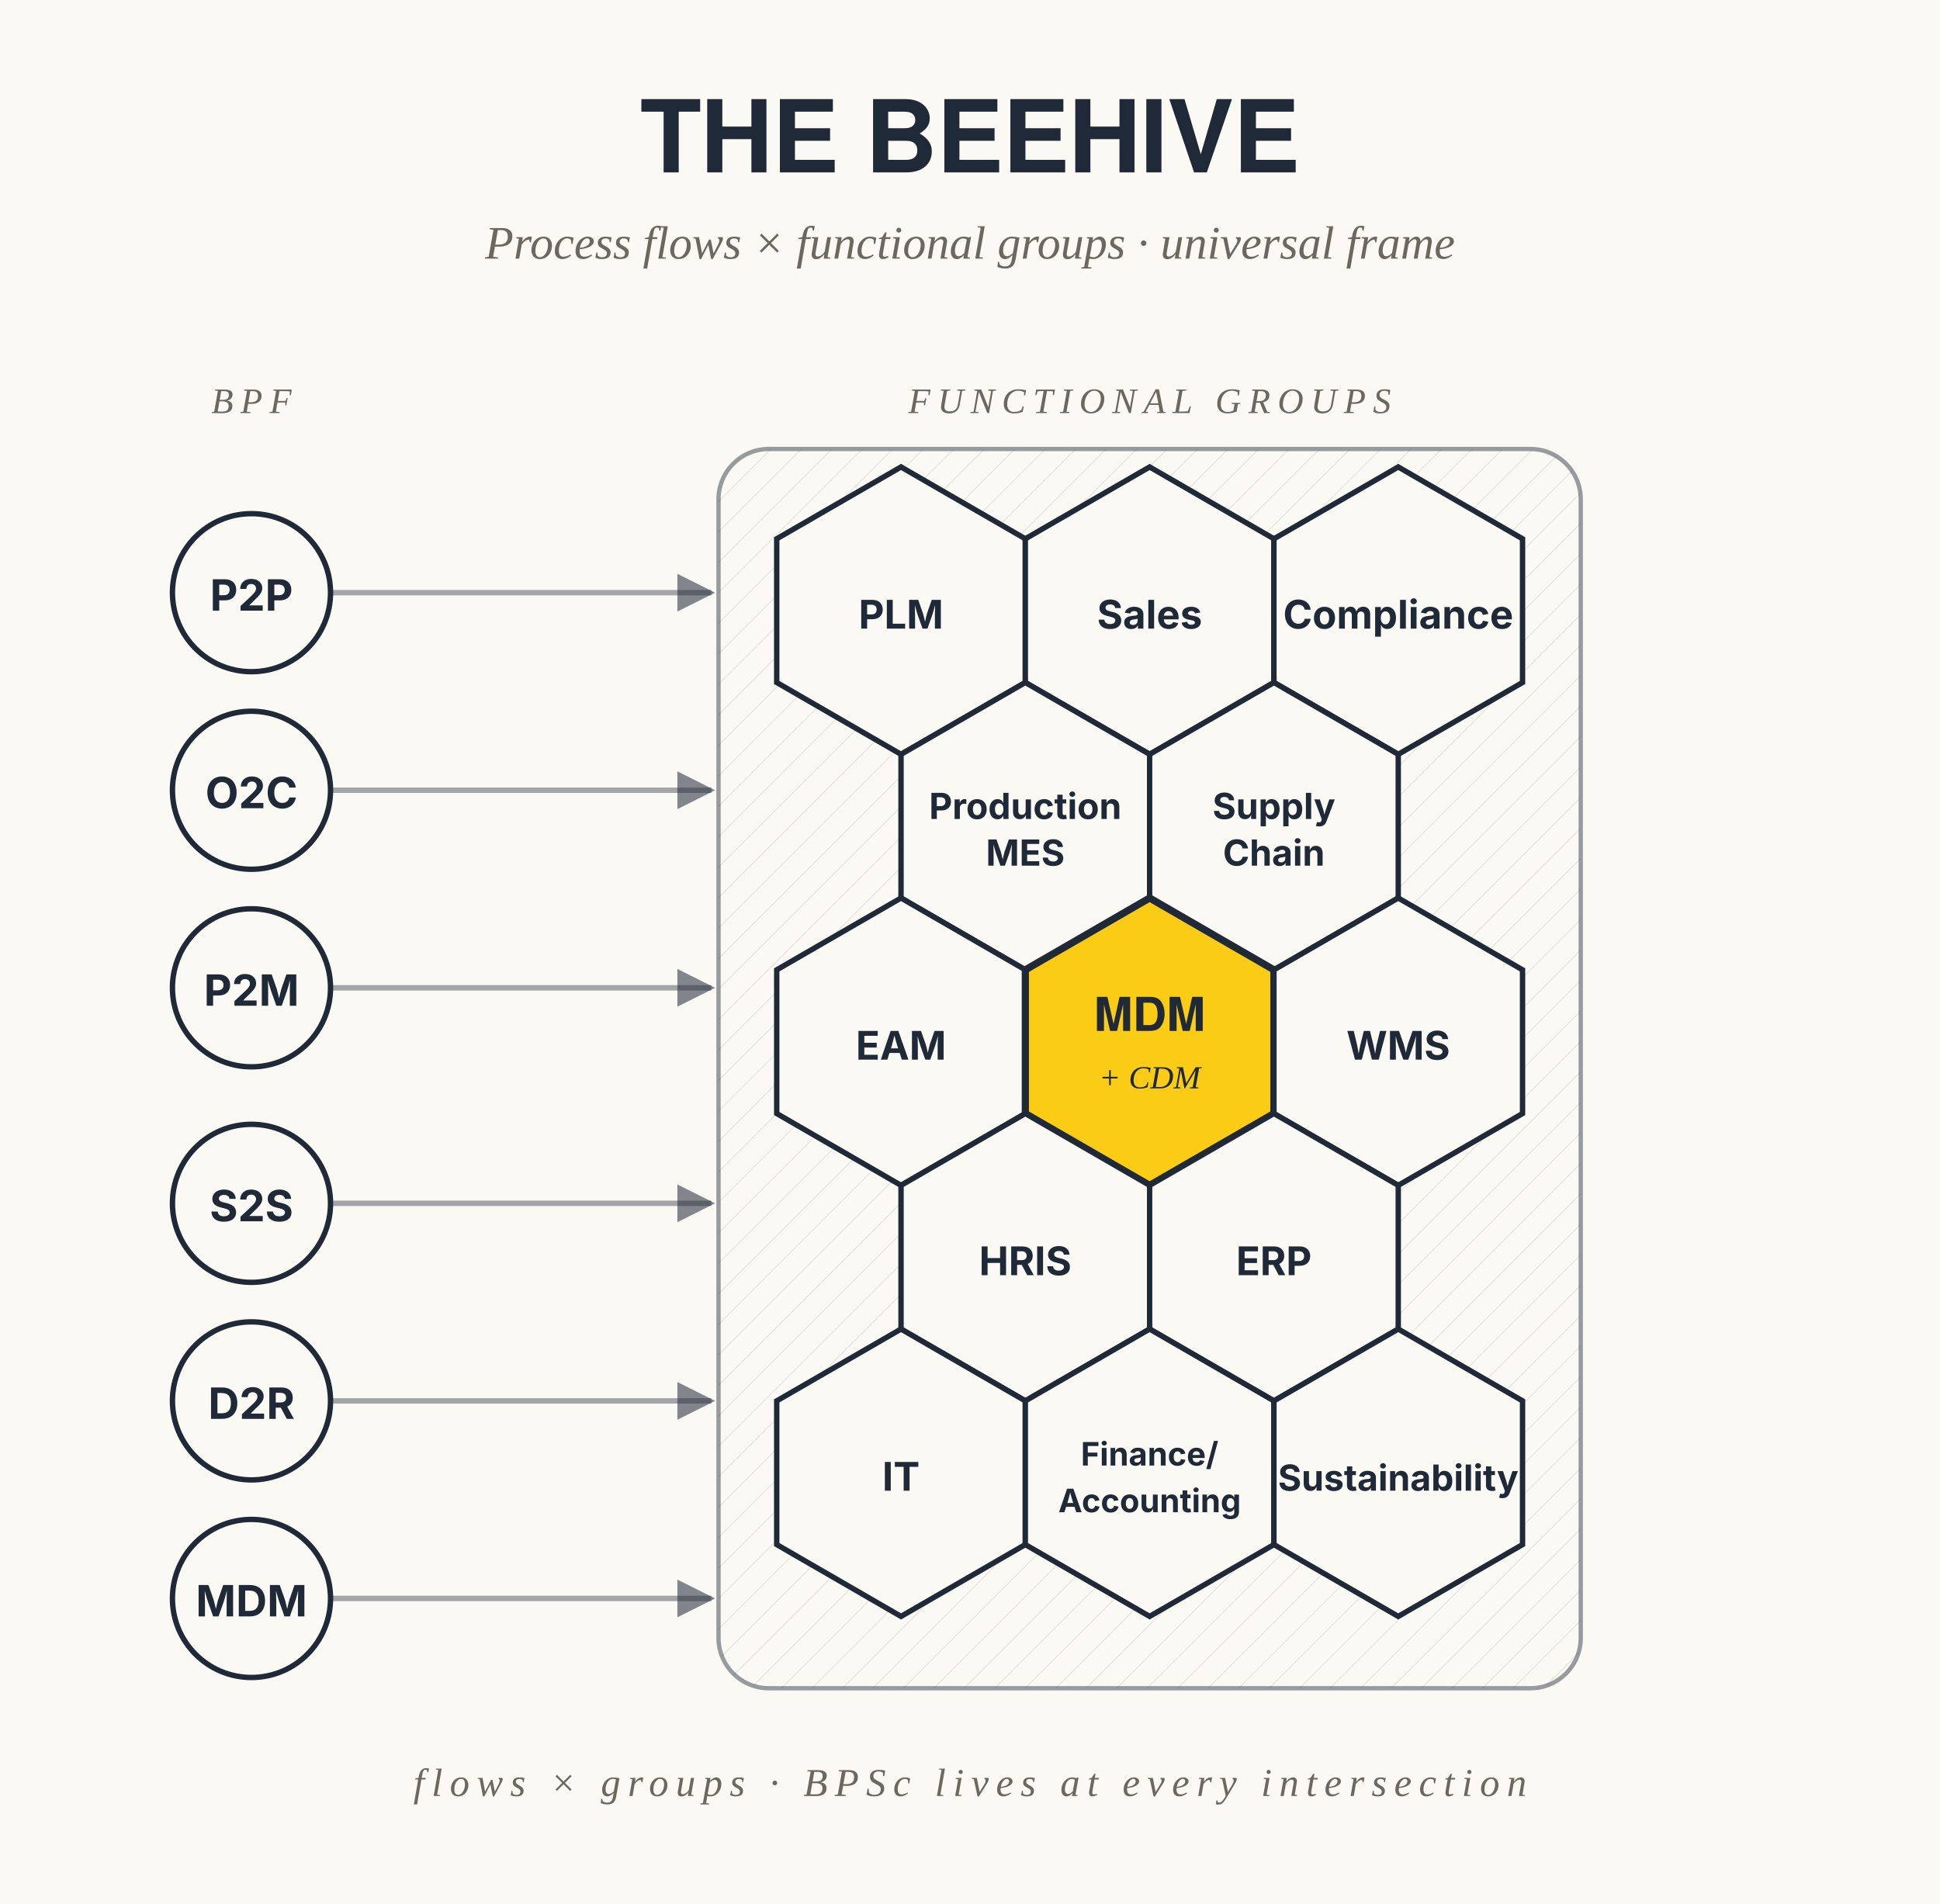
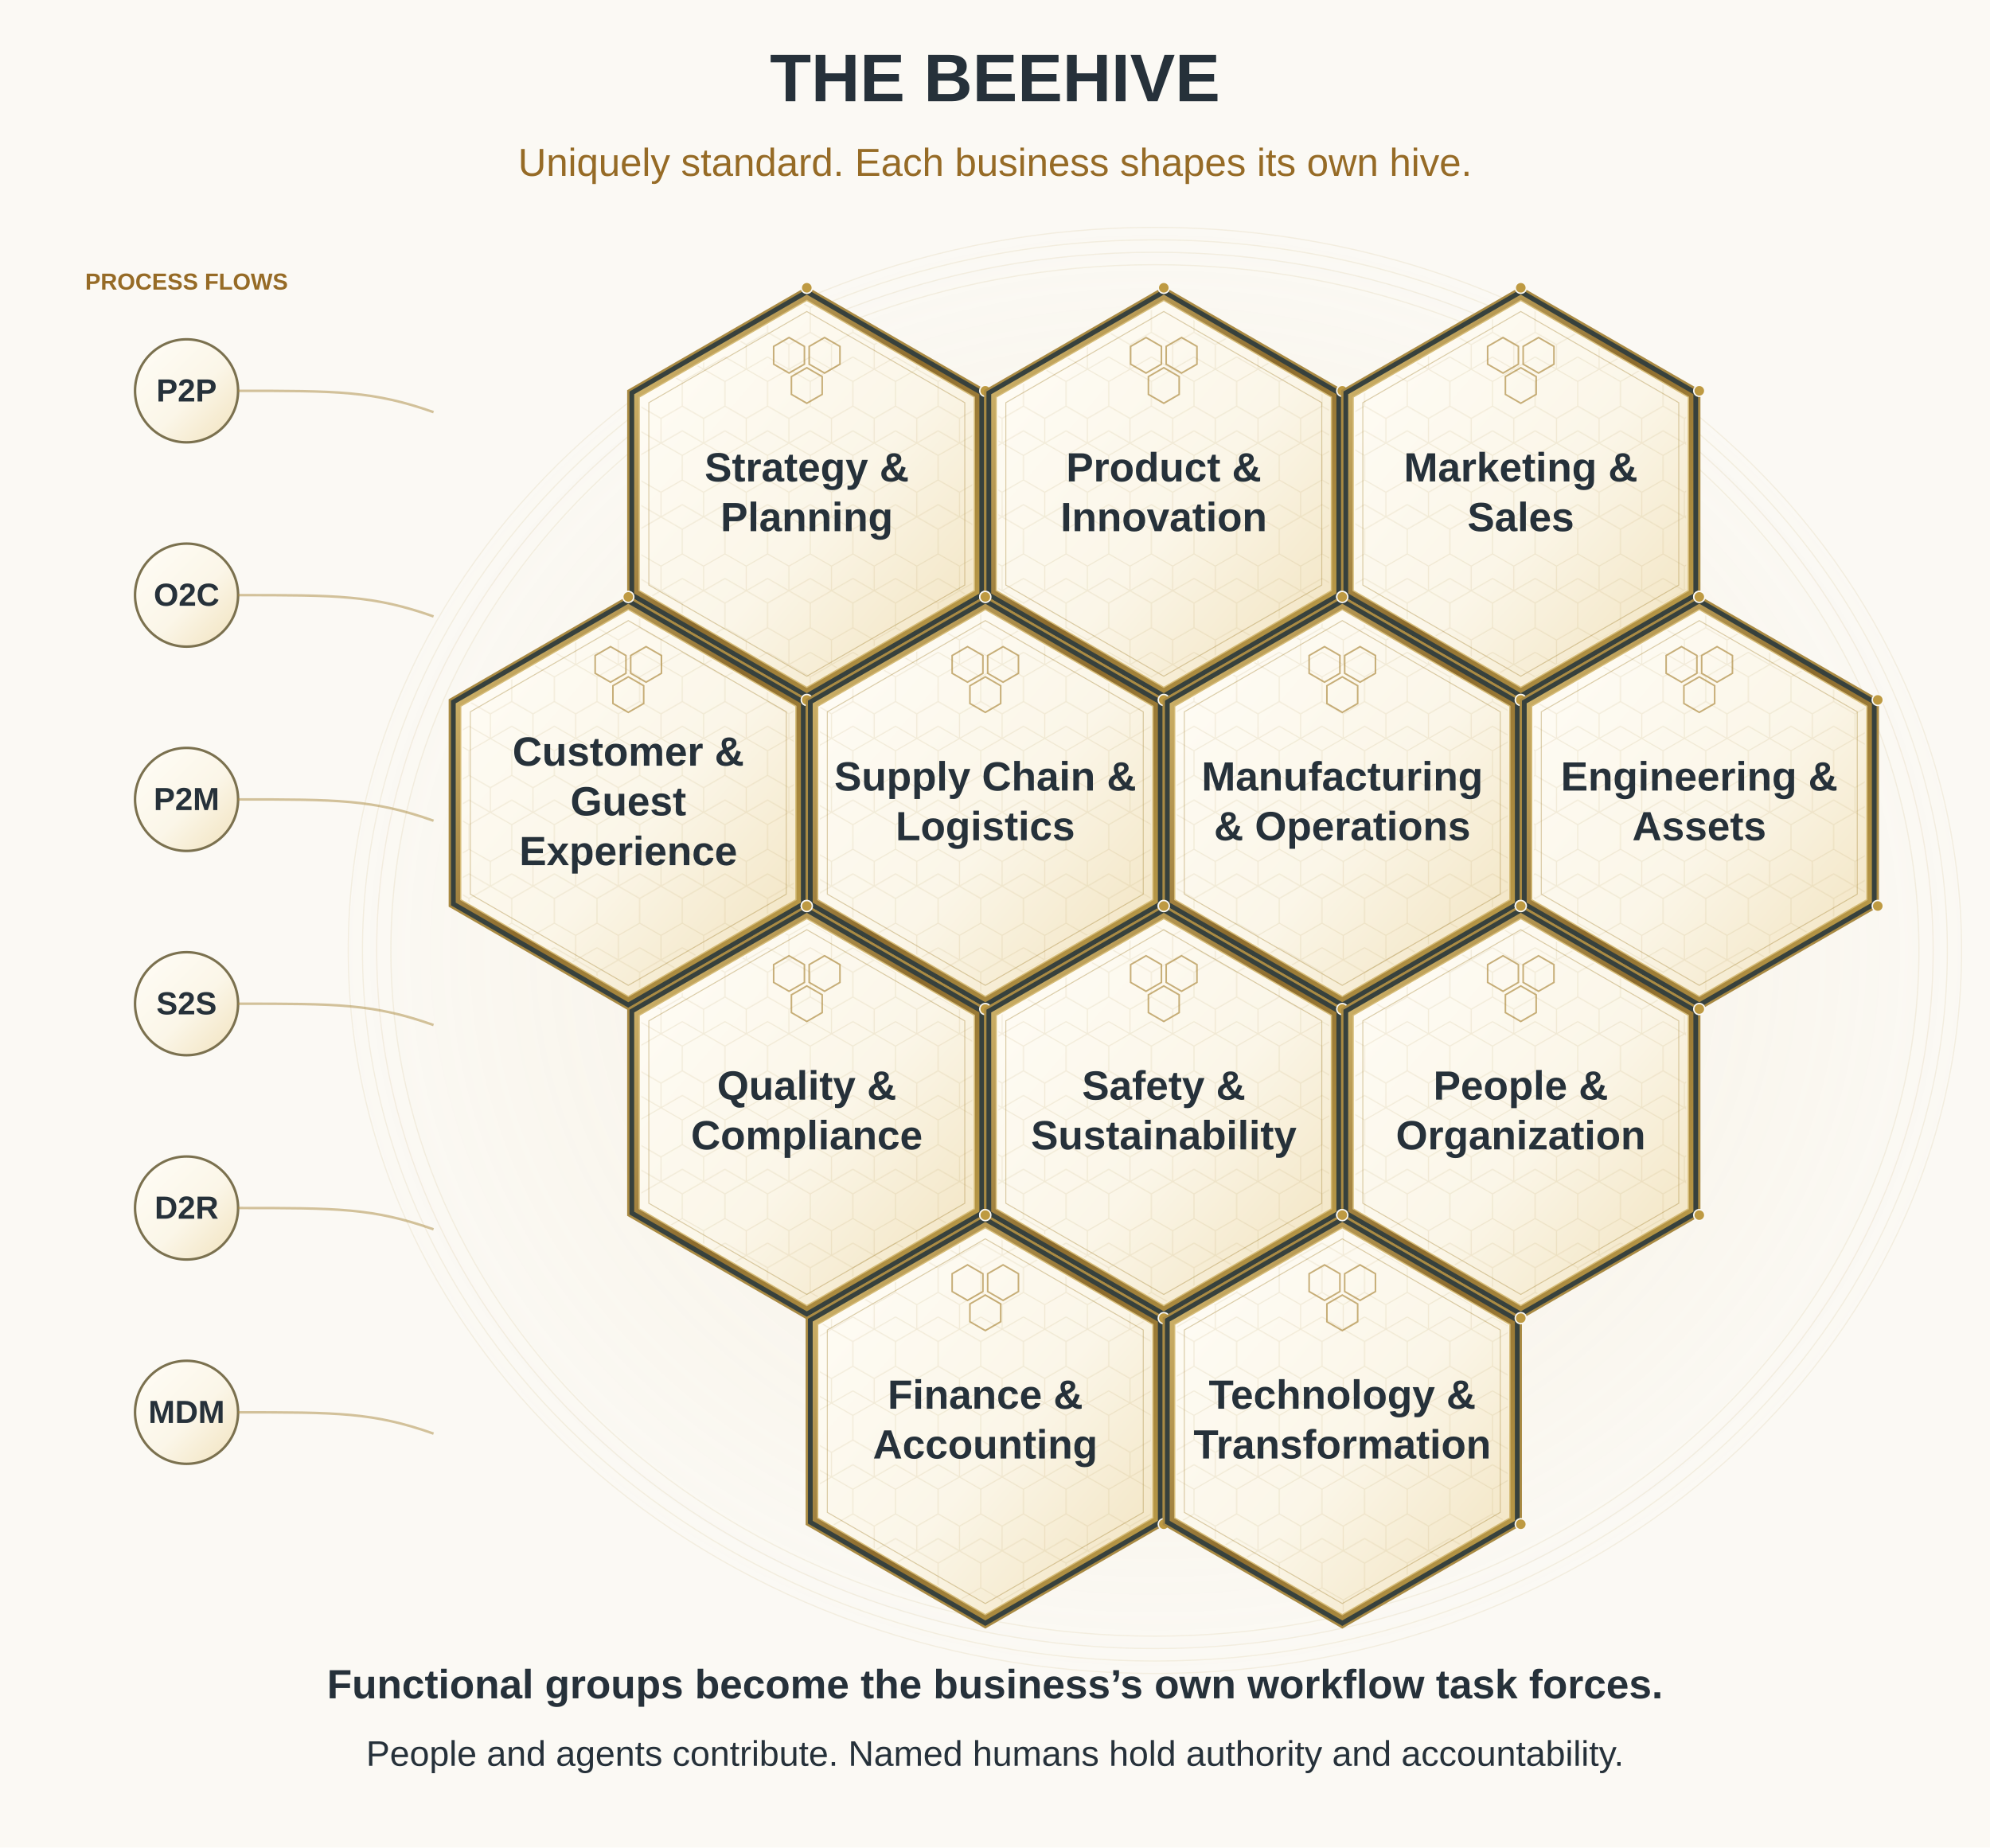
- <svg xmlns="http://www.w3.org/2000/svg" viewBox="0 0 540 530" role="img" aria-labelledby="beehive-title beehive-desc">
+ <svg xmlns="http://www.w3.org/2000/svg" viewBox="0 0 1120 1040" role="img" aria-labelledby="title desc">
  <defs>
-     <marker id="bpf-arrow" viewBox="0 0 10 10" refX="9" refY="5" markerWidth="7" markerHeight="7" orient="auto">
-       <path d="M 0 0 L 10 5 L 0 10 z" fill="#1F2937" fill-opacity="0.55" />
-     </marker>
-     <pattern id="fabric-mesh" patternUnits="userSpaceOnUse" width="6" height="6" patternTransform="rotate(45)">
-       <rect width="6" height="6" fill="#FBF9F4" />
-       <line x1="0" y1="0" x2="0" y2="6" stroke="#7A756A" stroke-width="0.5" stroke-opacity="0.18" />
+     <linearGradient id="wax" x1="0" y1="0" x2="1" y2="1">
+       <stop stop-color="#FFFDF7" />
+       <stop offset=".55" stop-color="#FBF6E8" />
+       <stop offset="1" stop-color="#F1E2BD" />
+     </linearGradient>
+     <linearGradient id="rim" x1="0" y1="0" x2="1" y2="1">
+       <stop stop-color="#DFC478" />
+       <stop offset=".5" stop-color="#8C6B2D" />
+       <stop offset="1" stop-color="#C5A64F" />
+     </linearGradient>
+     <pattern id="small-comb" width="24" height="41.57" patternUnits="userSpaceOnUse">
+       <path d="M0 6.93L12 0L24 6.93V20.78L12 27.71L0 20.78ZM12 27.71V41.57M0 34.64L12 41.57L24 34.64" fill="none" stroke="#A88940" stroke-width=".6" />
    </pattern>
+     <radialGradient id="aura">
+       <stop stop-color="#DDC37B" stop-opacity=".16" />
+       <stop offset="1" stop-color="#DDC37B" stop-opacity="0" />
+     </radialGradient>
  </defs>
-   <rect width="540" height="700" fill="#FBF9F4" />
-   <text x="270" y="48" text-anchor="middle" font-weight="900" font-size="28" fill="#1F2937" letter-spacing="-0.3" font-family="'Helvetica Neue', 'Arial Black', Impact, system-ui, sans-serif">THE BEEHIVE</text>
-   <text x="270" y="72" text-anchor="middle" font-style="italic" font-size="13" fill="#6B6860" font-family="Georgia, 'Times New Roman', serif">Process flows × functional groups · universal frame</text>
-   <text x="70" y="115" text-anchor="middle" font-style="italic" font-size="10" fill="#6B6860" letter-spacing="2" font-family="Georgia, 'Times New Roman', serif">BPF</text>
-   <g>
-     <circle cx="70" cy="165" r="22" fill="#FBF9F4" stroke="#1F2937" stroke-width="1.5" />
-     <text x="70" y="170" text-anchor="middle" font-weight="bold" font-size="12" fill="#1F2937" font-family="system-ui, -apple-system, sans-serif">P2P</text>
-     <line x1="92" y1="165" x2="198" y2="165" stroke="#1F2937" stroke-width="1.5" stroke-opacity="0.4" marker-end="url(#bpf-arrow)" />
-     <circle cx="70" cy="220" r="22" fill="#FBF9F4" stroke="#1F2937" stroke-width="1.5" />
-     <text x="70" y="225" text-anchor="middle" font-weight="bold" font-size="12" fill="#1F2937" font-family="system-ui, -apple-system, sans-serif">O2C</text>
-     <line x1="92" y1="220" x2="198" y2="220" stroke="#1F2937" stroke-width="1.5" stroke-opacity="0.4" marker-end="url(#bpf-arrow)" />
-     <circle cx="70" cy="275" r="22" fill="#FBF9F4" stroke="#1F2937" stroke-width="1.5" />
-     <text x="70" y="280" text-anchor="middle" font-weight="bold" font-size="12" fill="#1F2937" font-family="system-ui, -apple-system, sans-serif">P2M</text>
-     <line x1="92" y1="275" x2="198" y2="275" stroke="#1F2937" stroke-width="1.5" stroke-opacity="0.4" marker-end="url(#bpf-arrow)" />
-     <circle cx="70" cy="335" r="22" fill="#FBF9F4" stroke="#1F2937" stroke-width="1.5" />
-     <text x="70" y="340" text-anchor="middle" font-weight="bold" font-size="12" fill="#1F2937" font-family="system-ui, -apple-system, sans-serif">S2S</text>
-     <line x1="92" y1="335" x2="198" y2="335" stroke="#1F2937" stroke-width="1.5" stroke-opacity="0.4" marker-end="url(#bpf-arrow)" />
-     <circle cx="70" cy="390" r="22" fill="#FBF9F4" stroke="#1F2937" stroke-width="1.5" />
-     <text x="70" y="395" text-anchor="middle" font-weight="bold" font-size="12" fill="#1F2937" font-family="system-ui, -apple-system, sans-serif">D2R</text>
-     <line x1="92" y1="390" x2="198" y2="390" stroke="#1F2937" stroke-width="1.5" stroke-opacity="0.4" marker-end="url(#bpf-arrow)" />
-     <circle cx="70" cy="445" r="22" fill="#FBF9F4" stroke="#1F2937" stroke-width="1.5" />
-     <text x="70" y="450" text-anchor="middle" font-weight="bold" font-size="12" fill="#1F2937" font-family="system-ui, -apple-system, sans-serif">MDM</text>
-     <line x1="92" y1="445" x2="198" y2="445" stroke="#1F2937" stroke-width="1.5" stroke-opacity="0.4" marker-end="url(#bpf-arrow)" />
-   </g>
-   <text x="320" y="115" text-anchor="middle" font-style="italic" font-size="10" fill="#6B6860" letter-spacing="2" font-family="Georgia, 'Times New Roman', serif">FUNCTIONAL GROUPS</text>
-   <rect x="200" y="125" width="240" height="345" rx="14" fill="url(#fabric-mesh)" stroke="#1F2937" stroke-width="1.2" stroke-opacity="0.45" />
-   <g transform="translate(250.8, 170)">
-     <polygon points="0,-40 34.6,-20 34.6,20 0,40 -34.6,20 -34.6,-20" fill="#FBF9F4" stroke="#1F2937" stroke-width="1.5" />
-     <text x="0" y="5" text-anchor="middle" font-size="11" font-weight="bold" fill="#1F2937" font-family="system-ui, -apple-system, sans-serif">PLM</text>
-   </g>
-   <g transform="translate(320, 170)">
-     <polygon points="0,-40 34.6,-20 34.6,20 0,40 -34.6,20 -34.6,-20" fill="#FBF9F4" stroke="#1F2937" stroke-width="1.5" />
-     <text x="0" y="5" text-anchor="middle" font-size="11" font-weight="bold" fill="#1F2937" font-family="system-ui, -apple-system, sans-serif">Sales</text>
-   </g>
-   <g transform="translate(389.2, 170)">
-     <polygon points="0,-40 34.6,-20 34.6,20 0,40 -34.6,20 -34.6,-20" fill="#FBF9F4" stroke="#1F2937" stroke-width="1.5" />
-     <text x="0" y="5" text-anchor="middle" font-size="11" font-weight="bold" fill="#1F2937" font-family="system-ui, -apple-system, sans-serif">Compliance</text>
-   </g>
-   <g transform="translate(285.4, 230)">
-     <polygon points="0,-40 34.6,-20 34.6,20 0,40 -34.6,20 -34.6,-20" fill="#FBF9F4" stroke="#1F2937" stroke-width="1.5" />
-     <text x="0" y="-2" text-anchor="middle" font-size="10" font-weight="bold" fill="#1F2937" font-family="system-ui, -apple-system, sans-serif">Production</text>
-     <text x="0" y="11" text-anchor="middle" font-size="10" font-weight="bold" fill="#1F2937" font-family="system-ui, -apple-system, sans-serif">MES</text>
-   </g>
-   <g transform="translate(354.6, 230)">
-     <polygon points="0,-40 34.6,-20 34.6,20 0,40 -34.6,20 -34.6,-20" fill="#FBF9F4" stroke="#1F2937" stroke-width="1.5" />
-     <text x="0" y="-2" text-anchor="middle" font-size="10" font-weight="bold" fill="#1F2937" font-family="system-ui, -apple-system, sans-serif">Supply</text>
-     <text x="0" y="11" text-anchor="middle" font-size="10" font-weight="bold" fill="#1F2937" font-family="system-ui, -apple-system, sans-serif">Chain</text>
-   </g>
-   <g transform="translate(250.8, 290)">
-     <polygon points="0,-40 34.6,-20 34.6,20 0,40 -34.6,20 -34.6,-20" fill="#FBF9F4" stroke="#1F2937" stroke-width="1.5" />
-     <text x="0" y="5" text-anchor="middle" font-size="11" font-weight="bold" fill="#1F2937" font-family="system-ui, -apple-system, sans-serif">EAM</text>
-   </g>
-   <g transform="translate(320, 290)">
-     <polygon points="0,-40 34.6,-20 34.6,20 0,40 -34.6,20 -34.6,-20" fill="#FACC15" stroke="#1F2937" stroke-width="2" />
-     <text x="0" y="-3" text-anchor="middle" font-size="13" font-weight="900" fill="#1F2937" font-family="'Helvetica Neue', 'Arial Black', Impact, system-ui, sans-serif">MDM</text>
-     <text x="0" y="13" text-anchor="middle" font-size="9" font-style="italic" fill="#1F2937" font-family="Georgia, 'Times New Roman', serif">+ CDM</text>
-   </g>
-   <g transform="translate(389.2, 290)">
-     <polygon points="0,-40 34.6,-20 34.6,20 0,40 -34.6,20 -34.6,-20" fill="#FBF9F4" stroke="#1F2937" stroke-width="1.5" />
-     <text x="0" y="5" text-anchor="middle" font-size="11" font-weight="bold" fill="#1F2937" font-family="system-ui, -apple-system, sans-serif">WMS</text>
-   </g>
-   <g transform="translate(285.4, 350)">
-     <polygon points="0,-40 34.6,-20 34.6,20 0,40 -34.6,20 -34.6,-20" fill="#FBF9F4" stroke="#1F2937" stroke-width="1.5" />
-     <text x="0" y="5" text-anchor="middle" font-size="11" font-weight="bold" fill="#1F2937" font-family="system-ui, -apple-system, sans-serif">HRIS</text>
-   </g>
-   <g transform="translate(354.6, 350)">
-     <polygon points="0,-40 34.6,-20 34.6,20 0,40 -34.6,20 -34.6,-20" fill="#FBF9F4" stroke="#1F2937" stroke-width="1.5" />
-     <text x="0" y="5" text-anchor="middle" font-size="11" font-weight="bold" fill="#1F2937" font-family="system-ui, -apple-system, sans-serif">ERP</text>
-   </g>
-   <g transform="translate(250.8, 410)">
-     <polygon points="0,-40 34.6,-20 34.6,20 0,40 -34.6,20 -34.6,-20" fill="#FBF9F4" stroke="#1F2937" stroke-width="1.5" />
-     <text x="0" y="5" text-anchor="middle" font-size="11" font-weight="bold" fill="#1F2937" font-family="system-ui, -apple-system, sans-serif">IT</text>
-   </g>
-   <g transform="translate(320, 410)">
-     <polygon points="0,-40 34.6,-20 34.6,20 0,40 -34.6,20 -34.6,-20" fill="#FBF9F4" stroke="#1F2937" stroke-width="1.5" />
-     <text x="0" y="-2" text-anchor="middle" font-size="9" font-weight="bold" fill="#1F2937" font-family="system-ui, -apple-system, sans-serif">Finance/</text>
-     <text x="0" y="11" text-anchor="middle" font-size="9" font-weight="bold" fill="#1F2937" font-family="system-ui, -apple-system, sans-serif">Accounting</text>
-   </g>
-   <g transform="translate(389.2, 410)">
-     <polygon points="0,-40 34.6,-20 34.6,20 0,40 -34.6,20 -34.6,-20" fill="#FBF9F4" stroke="#1F2937" stroke-width="1.5" />
-     <text x="0" y="5" text-anchor="middle" font-size="10" font-weight="bold" fill="#1F2937" font-family="system-ui, -apple-system, sans-serif">Sustainability</text>
-   </g>
-   <text x="270" y="500" text-anchor="middle" font-style="italic" font-size="11" fill="#6B6860" letter-spacing="2" font-family="Georgia, 'Times New Roman', serif">flows × groups · BPSc lives at every intersection</text>
-   <line x1="80" y1="640" x2="460" y2="640" stroke="#7A756A" stroke-width="0.8" />
-   <text x="270" y="660" text-anchor="middle" font-style="italic" font-size="12" fill="#6B6860" font-family="Georgia, 'Times New Roman', serif">Standard frame · bespoke fill · 100s of BPSc per BPF, unique per operator</text>
+   <rect width="1120" height="1040" fill="#FBF9F4" />
+   <g aria-hidden="true">
+     <ellipse cx="650" cy="535" rx="460" ry="410" fill="url(#aura)" />
+     <ellipse cx="650" cy="535" rx="430" ry="386" fill="none" stroke="#B99A52" stroke-width="0.65" opacity="0.13" />
+     <ellipse cx="650" cy="535" rx="438" ry="393" fill="none" stroke="#B99A52" stroke-width="0.65" opacity="0.13" />
+     <ellipse cx="650" cy="535" rx="446" ry="400" fill="none" stroke="#B99A52" stroke-width="0.65" opacity="0.13" />
+     <ellipse cx="650" cy="535" rx="454" ry="407" fill="none" stroke="#B99A52" stroke-width="0.65" opacity="0.13" />
+   </g>
+   <text x="560" y="57" text-anchor="middle" font-family="Arial, sans-serif" font-size="38" font-weight="700" fill="#26313A">THE BEEHIVE</text>
+   <text x="560" y="99" text-anchor="middle" font-family="Arial, sans-serif" font-size="22" font-weight="400" fill="#966B26">Uniquely standard. Each business shapes its own hive.</text>
+   <text x="105" y="163" text-anchor="middle" font-family="Arial, sans-serif" font-size="13" font-weight="700" fill="#966B26">PROCESS FLOWS</text>
+   <circle cx="105" cy="220" r="29" fill="url(#wax)" stroke="#7B714F" stroke-width="1.4" />
+   <path d="M134 220.0 C190 220.0, 210 220.0, 244 232.0" stroke="#AA8B40" stroke-opacity=".5" fill="none" stroke-width="1.4" />
+   <text x="105" y="226" text-anchor="middle" font-family="Arial, sans-serif" font-size="18" font-weight="700" fill="#26313A">P2P</text>
+   <circle cx="105" cy="335" r="29" fill="url(#wax)" stroke="#7B714F" stroke-width="1.4" />
+   <path d="M134 335.0 C190 335.0, 210 335.0, 244 347.0" stroke="#AA8B40" stroke-opacity=".5" fill="none" stroke-width="1.4" />
+   <text x="105" y="341" text-anchor="middle" font-family="Arial, sans-serif" font-size="18" font-weight="700" fill="#26313A">O2C</text>
+   <circle cx="105" cy="450" r="29" fill="url(#wax)" stroke="#7B714F" stroke-width="1.4" />
+   <path d="M134 450.0 C190 450.0, 210 450.0, 244 462.0" stroke="#AA8B40" stroke-opacity=".5" fill="none" stroke-width="1.4" />
+   <text x="105" y="456" text-anchor="middle" font-family="Arial, sans-serif" font-size="18" font-weight="700" fill="#26313A">P2M</text>
+   <circle cx="105" cy="565" r="29" fill="url(#wax)" stroke="#7B714F" stroke-width="1.4" />
+   <path d="M134 565.0 C190 565.0, 210 565.0, 244 577.0" stroke="#AA8B40" stroke-opacity=".5" fill="none" stroke-width="1.4" />
+   <text x="105" y="571" text-anchor="middle" font-family="Arial, sans-serif" font-size="18" font-weight="700" fill="#26313A">S2S</text>
+   <circle cx="105" cy="680" r="29" fill="url(#wax)" stroke="#7B714F" stroke-width="1.4" />
+   <path d="M134 680.0 C190 680.0, 210 680.0, 244 692.0" stroke="#AA8B40" stroke-opacity=".5" fill="none" stroke-width="1.4" />
+   <text x="105" y="686" text-anchor="middle" font-family="Arial, sans-serif" font-size="18" font-weight="700" fill="#26313A">D2R</text>
+   <circle cx="105" cy="795" r="29" fill="url(#wax)" stroke="#7B714F" stroke-width="1.4" />
+   <path d="M134 795.0 C190 795.0, 210 795.0, 244 807.0" stroke="#AA8B40" stroke-opacity=".5" fill="none" stroke-width="1.4" />
+   <text x="105" y="801" text-anchor="middle" font-family="Arial, sans-serif" font-size="18" font-weight="700" fill="#26313A">MDM</text>
+   <g id="PG-01">
+     <polygon points="454.08,162.00 554.54,220.00 554.54,336.00 454.08,394.00 353.62,336.00 353.62,220.00" fill="#37413D" stroke="#A98A43" stroke-width="1.3" />
+     <polygon points="454.08,165.83 551.22,221.91 551.22,334.09 454.08,390.17 356.94,334.09 356.94,221.91" fill="url(#rim)" />
+     <polygon points="454.08,169.08 548.41,223.54 548.41,332.46 454.08,386.92 359.75,332.46 359.75,223.54" fill="url(#wax)" stroke="#D5BB77" stroke-width="0.7" />
+     <polygon points="454.08,170.47 547.21,224.23 547.21,331.77 454.08,385.53 360.95,331.77 360.95,224.23" fill="url(#small-comb)" opacity="0.13" />
+     <polygon points="454.08,175.34 542.99,226.67 542.99,329.33 454.08,380.66 365.17,329.33 365.17,226.67" fill="none" stroke="#AA8B40" stroke-width="0.55" opacity="0.42" />
+     <polygon points="452.74,195.00 452.74,205.00 444.08,210.00 435.42,205.00 435.42,195.00 444.08,190.00" fill="none" stroke="#AA8639" stroke-width="0.9" opacity="0.65" />
+     <polygon points="472.74,195.00 472.74,205.00 464.08,210.00 455.42,205.00 455.42,195.00 464.08,190.00" fill="none" stroke="#AA8639" stroke-width="0.9" opacity="0.65" />
+     <polygon points="462.74,212.00 462.74,222.00 454.08,227.00 445.42,222.00 445.42,212.00 454.08,207.00" fill="none" stroke="#AA8639" stroke-width="0.9" opacity="0.65" />
+     <circle cx="454.08" cy="162.0" r="3.1" fill="#BE9A42" stroke="#FBF9F4" stroke-width="0.8" />
+     <circle cx="554.54" cy="220.0" r="3.1" fill="#BE9A42" stroke="#FBF9F4" stroke-width="0.8" />
+     <circle cx="554.54" cy="336.0" r="3.1" fill="#BE9A42" stroke="#FBF9F4" stroke-width="0.8" />
+     <text x="454.082" y="271.0" text-anchor="middle" font-family="Arial, sans-serif" font-size="23" font-weight="700" fill="#26313A">Strategy &amp;</text>
+     <text x="454.082" y="299.0" text-anchor="middle" font-family="Arial, sans-serif" font-size="23" font-weight="700" fill="#26313A">Planning</text>
+   </g>
+   <g id="PG-02">
+     <polygon points="655.00,162.00 755.46,220.00 755.46,336.00 655.00,394.00 554.54,336.00 554.54,220.00" fill="#37413D" stroke="#A98A43" stroke-width="1.3" />
+     <polygon points="655.00,165.83 752.14,221.91 752.14,334.09 655.00,390.17 557.86,334.09 557.86,221.91" fill="url(#rim)" />
+     <polygon points="655.00,169.08 749.33,223.54 749.33,332.46 655.00,386.92 560.67,332.46 560.67,223.54" fill="url(#wax)" stroke="#D5BB77" stroke-width="0.7" />
+     <polygon points="655.00,170.47 748.13,224.23 748.13,331.77 655.00,385.53 561.87,331.77 561.87,224.23" fill="url(#small-comb)" opacity="0.13" />
+     <polygon points="655.00,175.34 743.91,226.67 743.91,329.33 655.00,380.66 566.09,329.33 566.09,226.67" fill="none" stroke="#AA8B40" stroke-width="0.55" opacity="0.42" />
+     <polygon points="653.66,195.00 653.66,205.00 645.00,210.00 636.34,205.00 636.34,195.00 645.00,190.00" fill="none" stroke="#AA8639" stroke-width="0.9" opacity="0.65" />
+     <polygon points="673.66,195.00 673.66,205.00 665.00,210.00 656.34,205.00 656.34,195.00 665.00,190.00" fill="none" stroke="#AA8639" stroke-width="0.9" opacity="0.65" />
+     <polygon points="663.66,212.00 663.66,222.00 655.00,227.00 646.34,222.00 646.34,212.00 655.00,207.00" fill="none" stroke="#AA8639" stroke-width="0.9" opacity="0.65" />
+     <circle cx="655.0" cy="162.0" r="3.1" fill="#BE9A42" stroke="#FBF9F4" stroke-width="0.8" />
+     <circle cx="755.46" cy="220.0" r="3.1" fill="#BE9A42" stroke="#FBF9F4" stroke-width="0.8" />
+     <circle cx="755.46" cy="336.0" r="3.1" fill="#BE9A42" stroke="#FBF9F4" stroke-width="0.8" />
+     <text x="655.0" y="271.0" text-anchor="middle" font-family="Arial, sans-serif" font-size="23" font-weight="700" fill="#26313A">Product &amp;</text>
+     <text x="655.0" y="299.0" text-anchor="middle" font-family="Arial, sans-serif" font-size="23" font-weight="700" fill="#26313A">Innovation</text>
+   </g>
+   <g id="PG-03">
+     <polygon points="855.92,162.00 956.38,220.00 956.38,336.00 855.92,394.00 755.46,336.00 755.46,220.00" fill="#37413D" stroke="#A98A43" stroke-width="1.3" />
+     <polygon points="855.92,165.83 953.06,221.91 953.06,334.09 855.92,390.17 758.78,334.09 758.78,221.91" fill="url(#rim)" />
+     <polygon points="855.92,169.08 950.25,223.54 950.25,332.46 855.92,386.92 761.59,332.46 761.59,223.54" fill="url(#wax)" stroke="#D5BB77" stroke-width="0.7" />
+     <polygon points="855.92,170.47 949.05,224.23 949.05,331.77 855.92,385.53 762.79,331.77 762.79,224.23" fill="url(#small-comb)" opacity="0.13" />
+     <polygon points="855.92,175.34 944.83,226.67 944.83,329.33 855.92,380.66 767.01,329.33 767.01,226.67" fill="none" stroke="#AA8B40" stroke-width="0.55" opacity="0.42" />
+     <polygon points="854.58,195.00 854.58,205.00 845.92,210.00 837.26,205.00 837.26,195.00 845.92,190.00" fill="none" stroke="#AA8639" stroke-width="0.9" opacity="0.65" />
+     <polygon points="874.58,195.00 874.58,205.00 865.92,210.00 857.26,205.00 857.26,195.00 865.92,190.00" fill="none" stroke="#AA8639" stroke-width="0.9" opacity="0.65" />
+     <polygon points="864.58,212.00 864.58,222.00 855.92,227.00 847.26,222.00 847.26,212.00 855.92,207.00" fill="none" stroke="#AA8639" stroke-width="0.9" opacity="0.65" />
+     <circle cx="855.92" cy="162.0" r="3.1" fill="#BE9A42" stroke="#FBF9F4" stroke-width="0.8" />
+     <circle cx="956.38" cy="220.0" r="3.1" fill="#BE9A42" stroke="#FBF9F4" stroke-width="0.8" />
+     <circle cx="956.38" cy="336.0" r="3.1" fill="#BE9A42" stroke="#FBF9F4" stroke-width="0.8" />
+     <text x="855.918" y="271.0" text-anchor="middle" font-family="Arial, sans-serif" font-size="23" font-weight="700" fill="#26313A">Marketing &amp;</text>
+     <text x="855.918" y="299.0" text-anchor="middle" font-family="Arial, sans-serif" font-size="23" font-weight="700" fill="#26313A">Sales</text>
+   </g>
+   <g id="PG-04">
+     <polygon points="353.62,336.00 454.08,394.00 454.08,510.00 353.62,568.00 253.16,510.00 253.16,394.00" fill="#37413D" stroke="#A98A43" stroke-width="1.3" />
+     <polygon points="353.62,339.83 450.76,395.91 450.76,508.09 353.62,564.17 256.48,508.09 256.48,395.91" fill="url(#rim)" />
+     <polygon points="353.62,343.08 447.95,397.54 447.95,506.46 353.62,560.92 259.29,506.46 259.29,397.54" fill="url(#wax)" stroke="#D5BB77" stroke-width="0.7" />
+     <polygon points="353.62,344.47 446.75,398.23 446.75,505.77 353.62,559.53 260.49,505.77 260.49,398.23" fill="url(#small-comb)" opacity="0.13" />
+     <polygon points="353.62,349.34 442.53,400.67 442.53,503.33 353.62,554.66 264.71,503.33 264.71,400.67" fill="none" stroke="#AA8B40" stroke-width="0.55" opacity="0.42" />
+     <polygon points="352.28,369.00 352.28,379.00 343.62,384.00 334.96,379.00 334.96,369.00 343.62,364.00" fill="none" stroke="#AA8639" stroke-width="0.9" opacity="0.65" />
+     <polygon points="372.28,369.00 372.28,379.00 363.62,384.00 354.96,379.00 354.96,369.00 363.62,364.00" fill="none" stroke="#AA8639" stroke-width="0.9" opacity="0.65" />
+     <polygon points="362.28,386.00 362.28,396.00 353.62,401.00 344.96,396.00 344.96,386.00 353.62,381.00" fill="none" stroke="#AA8639" stroke-width="0.9" opacity="0.65" />
+     <circle cx="353.62" cy="336.0" r="3.1" fill="#BE9A42" stroke="#FBF9F4" stroke-width="0.8" />
+     <circle cx="454.08" cy="394.0" r="3.1" fill="#BE9A42" stroke="#FBF9F4" stroke-width="0.8" />
+     <circle cx="454.08" cy="510.0" r="3.1" fill="#BE9A42" stroke="#FBF9F4" stroke-width="0.8" />
+     <text x="353.623" y="431.0" text-anchor="middle" font-family="Arial, sans-serif" font-size="23" font-weight="700" fill="#26313A">Customer &amp;</text>
+     <text x="353.623" y="459.0" text-anchor="middle" font-family="Arial, sans-serif" font-size="23" font-weight="700" fill="#26313A">Guest</text>
+     <text x="353.623" y="487.0" text-anchor="middle" font-family="Arial, sans-serif" font-size="23" font-weight="700" fill="#26313A">Experience</text>
+   </g>
+   <g id="PG-05">
+     <polygon points="554.54,336.00 655.00,394.00 655.00,510.00 554.54,568.00 454.08,510.00 454.08,394.00" fill="#37413D" stroke="#A98A43" stroke-width="1.3" />
+     <polygon points="554.54,339.83 651.68,395.91 651.68,508.09 554.54,564.17 457.40,508.09 457.40,395.91" fill="url(#rim)" />
+     <polygon points="554.54,343.08 648.87,397.54 648.87,506.46 554.54,560.92 460.21,506.46 460.21,397.54" fill="url(#wax)" stroke="#D5BB77" stroke-width="0.7" />
+     <polygon points="554.54,344.47 647.67,398.23 647.67,505.77 554.54,559.53 461.41,505.77 461.41,398.23" fill="url(#small-comb)" opacity="0.13" />
+     <polygon points="554.54,349.34 643.45,400.67 643.45,503.33 554.54,554.66 465.63,503.33 465.63,400.67" fill="none" stroke="#AA8B40" stroke-width="0.55" opacity="0.42" />
+     <polygon points="553.20,369.00 553.20,379.00 544.54,384.00 535.88,379.00 535.88,369.00 544.54,364.00" fill="none" stroke="#AA8639" stroke-width="0.9" opacity="0.65" />
+     <polygon points="573.20,369.00 573.20,379.00 564.54,384.00 555.88,379.00 555.88,369.00 564.54,364.00" fill="none" stroke="#AA8639" stroke-width="0.9" opacity="0.65" />
+     <polygon points="563.20,386.00 563.20,396.00 554.54,401.00 545.88,396.00 545.88,386.00 554.54,381.00" fill="none" stroke="#AA8639" stroke-width="0.9" opacity="0.65" />
+     <circle cx="554.54" cy="336.0" r="3.1" fill="#BE9A42" stroke="#FBF9F4" stroke-width="0.8" />
+     <circle cx="655.0" cy="394.0" r="3.1" fill="#BE9A42" stroke="#FBF9F4" stroke-width="0.8" />
+     <circle cx="655.0" cy="510.0" r="3.1" fill="#BE9A42" stroke="#FBF9F4" stroke-width="0.8" />
+     <text x="554.541" y="445.0" text-anchor="middle" font-family="Arial, sans-serif" font-size="23" font-weight="700" fill="#26313A">Supply Chain &amp;</text>
+     <text x="554.541" y="473.0" text-anchor="middle" font-family="Arial, sans-serif" font-size="23" font-weight="700" fill="#26313A">Logistics</text>
+   </g>
+   <g id="PG-06">
+     <polygon points="755.46,336.00 855.92,394.00 855.92,510.00 755.46,568.00 655.00,510.00 655.00,394.00" fill="#37413D" stroke="#A98A43" stroke-width="1.3" />
+     <polygon points="755.46,339.83 852.60,395.91 852.60,508.09 755.46,564.17 658.32,508.09 658.32,395.91" fill="url(#rim)" />
+     <polygon points="755.46,343.08 849.79,397.54 849.79,506.46 755.46,560.92 661.13,506.46 661.13,397.54" fill="url(#wax)" stroke="#D5BB77" stroke-width="0.7" />
+     <polygon points="755.46,344.47 848.59,398.23 848.59,505.77 755.46,559.53 662.33,505.77 662.33,398.23" fill="url(#small-comb)" opacity="0.13" />
+     <polygon points="755.46,349.34 844.37,400.67 844.37,503.33 755.46,554.66 666.55,503.33 666.55,400.67" fill="none" stroke="#AA8B40" stroke-width="0.55" opacity="0.42" />
+     <polygon points="754.12,369.00 754.12,379.00 745.46,384.00 736.80,379.00 736.80,369.00 745.46,364.00" fill="none" stroke="#AA8639" stroke-width="0.9" opacity="0.65" />
+     <polygon points="774.12,369.00 774.12,379.00 765.46,384.00 756.80,379.00 756.80,369.00 765.46,364.00" fill="none" stroke="#AA8639" stroke-width="0.9" opacity="0.65" />
+     <polygon points="764.12,386.00 764.12,396.00 755.46,401.00 746.80,396.00 746.80,386.00 755.46,381.00" fill="none" stroke="#AA8639" stroke-width="0.9" opacity="0.65" />
+     <circle cx="755.46" cy="336.0" r="3.1" fill="#BE9A42" stroke="#FBF9F4" stroke-width="0.8" />
+     <circle cx="855.92" cy="394.0" r="3.1" fill="#BE9A42" stroke="#FBF9F4" stroke-width="0.8" />
+     <circle cx="855.92" cy="510.0" r="3.1" fill="#BE9A42" stroke="#FBF9F4" stroke-width="0.8" />
+     <text x="755.459" y="445.0" text-anchor="middle" font-family="Arial, sans-serif" font-size="23" font-weight="700" fill="#26313A">Manufacturing</text>
+     <text x="755.459" y="473.0" text-anchor="middle" font-family="Arial, sans-serif" font-size="23" font-weight="700" fill="#26313A">&amp; Operations</text>
+   </g>
+   <g id="PG-07">
+     <polygon points="956.38,336.00 1056.84,394.00 1056.84,510.00 956.38,568.00 855.92,510.00 855.92,394.00" fill="#37413D" stroke="#A98A43" stroke-width="1.3" />
+     <polygon points="956.38,339.83 1053.52,395.91 1053.52,508.09 956.38,564.17 859.24,508.09 859.24,395.91" fill="url(#rim)" />
+     <polygon points="956.38,343.08 1050.71,397.54 1050.71,506.46 956.38,560.92 862.05,506.46 862.05,397.54" fill="url(#wax)" stroke="#D5BB77" stroke-width="0.7" />
+     <polygon points="956.38,344.47 1049.51,398.23 1049.51,505.77 956.38,559.53 863.25,505.77 863.25,398.23" fill="url(#small-comb)" opacity="0.13" />
+     <polygon points="956.38,349.34 1045.29,400.67 1045.29,503.33 956.38,554.66 867.47,503.33 867.47,400.67" fill="none" stroke="#AA8B40" stroke-width="0.55" opacity="0.42" />
+     <polygon points="955.04,369.00 955.04,379.00 946.38,384.00 937.72,379.00 937.72,369.00 946.38,364.00" fill="none" stroke="#AA8639" stroke-width="0.9" opacity="0.65" />
+     <polygon points="975.04,369.00 975.04,379.00 966.38,384.00 957.72,379.00 957.72,369.00 966.38,364.00" fill="none" stroke="#AA8639" stroke-width="0.9" opacity="0.65" />
+     <polygon points="965.04,386.00 965.04,396.00 956.38,401.00 947.72,396.00 947.72,386.00 956.38,381.00" fill="none" stroke="#AA8639" stroke-width="0.9" opacity="0.65" />
+     <circle cx="956.38" cy="336.0" r="3.1" fill="#BE9A42" stroke="#FBF9F4" stroke-width="0.8" />
+     <circle cx="1056.84" cy="394.0" r="3.1" fill="#BE9A42" stroke="#FBF9F4" stroke-width="0.8" />
+     <circle cx="1056.84" cy="510.0" r="3.1" fill="#BE9A42" stroke="#FBF9F4" stroke-width="0.8" />
+     <text x="956.377" y="445.0" text-anchor="middle" font-family="Arial, sans-serif" font-size="23" font-weight="700" fill="#26313A">Engineering &amp;</text>
+     <text x="956.377" y="473.0" text-anchor="middle" font-family="Arial, sans-serif" font-size="23" font-weight="700" fill="#26313A">Assets</text>
+   </g>
+   <g id="PG-08">
+     <polygon points="454.08,510.00 554.54,568.00 554.54,684.00 454.08,742.00 353.62,684.00 353.62,568.00" fill="#37413D" stroke="#A98A43" stroke-width="1.3" />
+     <polygon points="454.08,513.83 551.22,569.91 551.22,682.09 454.08,738.17 356.94,682.09 356.94,569.91" fill="url(#rim)" />
+     <polygon points="454.08,517.08 548.41,571.54 548.41,680.46 454.08,734.92 359.75,680.46 359.75,571.54" fill="url(#wax)" stroke="#D5BB77" stroke-width="0.7" />
+     <polygon points="454.08,518.47 547.21,572.23 547.21,679.77 454.08,733.53 360.95,679.77 360.95,572.23" fill="url(#small-comb)" opacity="0.13" />
+     <polygon points="454.08,523.34 542.99,574.67 542.99,677.33 454.08,728.66 365.17,677.33 365.17,574.67" fill="none" stroke="#AA8B40" stroke-width="0.55" opacity="0.42" />
+     <polygon points="452.74,543.00 452.74,553.00 444.08,558.00 435.42,553.00 435.42,543.00 444.08,538.00" fill="none" stroke="#AA8639" stroke-width="0.9" opacity="0.65" />
+     <polygon points="472.74,543.00 472.74,553.00 464.08,558.00 455.42,553.00 455.42,543.00 464.08,538.00" fill="none" stroke="#AA8639" stroke-width="0.9" opacity="0.65" />
+     <polygon points="462.74,560.00 462.74,570.00 454.08,575.00 445.42,570.00 445.42,560.00 454.08,555.00" fill="none" stroke="#AA8639" stroke-width="0.9" opacity="0.65" />
+     <circle cx="454.08" cy="510.0" r="3.1" fill="#BE9A42" stroke="#FBF9F4" stroke-width="0.8" />
+     <circle cx="554.54" cy="568.0" r="3.1" fill="#BE9A42" stroke="#FBF9F4" stroke-width="0.8" />
+     <circle cx="554.54" cy="684.0" r="3.1" fill="#BE9A42" stroke="#FBF9F4" stroke-width="0.8" />
+     <text x="454.082" y="619.0" text-anchor="middle" font-family="Arial, sans-serif" font-size="23" font-weight="700" fill="#26313A">Quality &amp;</text>
+     <text x="454.082" y="647.0" text-anchor="middle" font-family="Arial, sans-serif" font-size="23" font-weight="700" fill="#26313A">Compliance</text>
+   </g>
+   <g id="PG-09">
+     <polygon points="655.00,510.00 755.46,568.00 755.46,684.00 655.00,742.00 554.54,684.00 554.54,568.00" fill="#37413D" stroke="#A98A43" stroke-width="1.3" />
+     <polygon points="655.00,513.83 752.14,569.91 752.14,682.09 655.00,738.17 557.86,682.09 557.86,569.91" fill="url(#rim)" />
+     <polygon points="655.00,517.08 749.33,571.54 749.33,680.46 655.00,734.92 560.67,680.46 560.67,571.54" fill="url(#wax)" stroke="#D5BB77" stroke-width="0.7" />
+     <polygon points="655.00,518.47 748.13,572.23 748.13,679.77 655.00,733.53 561.87,679.77 561.87,572.23" fill="url(#small-comb)" opacity="0.13" />
+     <polygon points="655.00,523.34 743.91,574.67 743.91,677.33 655.00,728.66 566.09,677.33 566.09,574.67" fill="none" stroke="#AA8B40" stroke-width="0.55" opacity="0.42" />
+     <polygon points="653.66,543.00 653.66,553.00 645.00,558.00 636.34,553.00 636.34,543.00 645.00,538.00" fill="none" stroke="#AA8639" stroke-width="0.9" opacity="0.65" />
+     <polygon points="673.66,543.00 673.66,553.00 665.00,558.00 656.34,553.00 656.34,543.00 665.00,538.00" fill="none" stroke="#AA8639" stroke-width="0.9" opacity="0.65" />
+     <polygon points="663.66,560.00 663.66,570.00 655.00,575.00 646.34,570.00 646.34,560.00 655.00,555.00" fill="none" stroke="#AA8639" stroke-width="0.9" opacity="0.65" />
+     <circle cx="655.0" cy="510.0" r="3.1" fill="#BE9A42" stroke="#FBF9F4" stroke-width="0.8" />
+     <circle cx="755.46" cy="568.0" r="3.1" fill="#BE9A42" stroke="#FBF9F4" stroke-width="0.8" />
+     <circle cx="755.46" cy="684.0" r="3.1" fill="#BE9A42" stroke="#FBF9F4" stroke-width="0.8" />
+     <text x="655.0" y="619.0" text-anchor="middle" font-family="Arial, sans-serif" font-size="23" font-weight="700" fill="#26313A">Safety &amp;</text>
+     <text x="655.0" y="647.0" text-anchor="middle" font-family="Arial, sans-serif" font-size="23" font-weight="700" fill="#26313A">Sustainability</text>
+   </g>
+   <g id="PG-10">
+     <polygon points="855.92,510.00 956.38,568.00 956.38,684.00 855.92,742.00 755.46,684.00 755.46,568.00" fill="#37413D" stroke="#A98A43" stroke-width="1.3" />
+     <polygon points="855.92,513.83 953.06,569.91 953.06,682.09 855.92,738.17 758.78,682.09 758.78,569.91" fill="url(#rim)" />
+     <polygon points="855.92,517.08 950.25,571.54 950.25,680.46 855.92,734.92 761.59,680.46 761.59,571.54" fill="url(#wax)" stroke="#D5BB77" stroke-width="0.7" />
+     <polygon points="855.92,518.47 949.05,572.23 949.05,679.77 855.92,733.53 762.79,679.77 762.79,572.23" fill="url(#small-comb)" opacity="0.13" />
+     <polygon points="855.92,523.34 944.83,574.67 944.83,677.33 855.92,728.66 767.01,677.33 767.01,574.67" fill="none" stroke="#AA8B40" stroke-width="0.55" opacity="0.42" />
+     <polygon points="854.58,543.00 854.58,553.00 845.92,558.00 837.26,553.00 837.26,543.00 845.92,538.00" fill="none" stroke="#AA8639" stroke-width="0.9" opacity="0.65" />
+     <polygon points="874.58,543.00 874.58,553.00 865.92,558.00 857.26,553.00 857.26,543.00 865.92,538.00" fill="none" stroke="#AA8639" stroke-width="0.9" opacity="0.65" />
+     <polygon points="864.58,560.00 864.58,570.00 855.92,575.00 847.26,570.00 847.26,560.00 855.92,555.00" fill="none" stroke="#AA8639" stroke-width="0.9" opacity="0.65" />
+     <circle cx="855.92" cy="510.0" r="3.1" fill="#BE9A42" stroke="#FBF9F4" stroke-width="0.8" />
+     <circle cx="956.38" cy="568.0" r="3.1" fill="#BE9A42" stroke="#FBF9F4" stroke-width="0.8" />
+     <circle cx="956.38" cy="684.0" r="3.1" fill="#BE9A42" stroke="#FBF9F4" stroke-width="0.8" />
+     <text x="855.918" y="619.0" text-anchor="middle" font-family="Arial, sans-serif" font-size="23" font-weight="700" fill="#26313A">People &amp;</text>
+     <text x="855.918" y="647.0" text-anchor="middle" font-family="Arial, sans-serif" font-size="23" font-weight="700" fill="#26313A">Organization</text>
+   </g>
+   <g id="PG-11">
+     <polygon points="554.54,684.00 655.00,742.00 655.00,858.00 554.54,916.00 454.08,858.00 454.08,742.00" fill="#37413D" stroke="#A98A43" stroke-width="1.3" />
+     <polygon points="554.54,687.83 651.68,743.91 651.68,856.09 554.54,912.17 457.40,856.09 457.40,743.91" fill="url(#rim)" />
+     <polygon points="554.54,691.08 648.87,745.54 648.87,854.46 554.54,908.92 460.21,854.46 460.21,745.54" fill="url(#wax)" stroke="#D5BB77" stroke-width="0.7" />
+     <polygon points="554.54,692.47 647.67,746.23 647.67,853.77 554.54,907.53 461.41,853.77 461.41,746.23" fill="url(#small-comb)" opacity="0.13" />
+     <polygon points="554.54,697.34 643.45,748.67 643.45,851.33 554.54,902.66 465.63,851.33 465.63,748.67" fill="none" stroke="#AA8B40" stroke-width="0.55" opacity="0.42" />
+     <polygon points="553.20,717.00 553.20,727.00 544.54,732.00 535.88,727.00 535.88,717.00 544.54,712.00" fill="none" stroke="#AA8639" stroke-width="0.9" opacity="0.65" />
+     <polygon points="573.20,717.00 573.20,727.00 564.54,732.00 555.88,727.00 555.88,717.00 564.54,712.00" fill="none" stroke="#AA8639" stroke-width="0.9" opacity="0.65" />
+     <polygon points="563.20,734.00 563.20,744.00 554.54,749.00 545.88,744.00 545.88,734.00 554.54,729.00" fill="none" stroke="#AA8639" stroke-width="0.9" opacity="0.65" />
+     <circle cx="554.54" cy="684.0" r="3.1" fill="#BE9A42" stroke="#FBF9F4" stroke-width="0.8" />
+     <circle cx="655.0" cy="742.0" r="3.1" fill="#BE9A42" stroke="#FBF9F4" stroke-width="0.8" />
+     <circle cx="655.0" cy="858.0" r="3.1" fill="#BE9A42" stroke="#FBF9F4" stroke-width="0.8" />
+     <text x="554.541" y="793.0" text-anchor="middle" font-family="Arial, sans-serif" font-size="23" font-weight="700" fill="#26313A">Finance &amp;</text>
+     <text x="554.541" y="821.0" text-anchor="middle" font-family="Arial, sans-serif" font-size="23" font-weight="700" fill="#26313A">Accounting</text>
+   </g>
+   <g id="PG-12">
+     <polygon points="755.46,684.00 855.92,742.00 855.92,858.00 755.46,916.00 655.00,858.00 655.00,742.00" fill="#37413D" stroke="#A98A43" stroke-width="1.3" />
+     <polygon points="755.46,687.83 852.60,743.91 852.60,856.09 755.46,912.17 658.32,856.09 658.32,743.91" fill="url(#rim)" />
+     <polygon points="755.46,691.08 849.79,745.54 849.79,854.46 755.46,908.92 661.13,854.46 661.13,745.54" fill="url(#wax)" stroke="#D5BB77" stroke-width="0.7" />
+     <polygon points="755.46,692.47 848.59,746.23 848.59,853.77 755.46,907.53 662.33,853.77 662.33,746.23" fill="url(#small-comb)" opacity="0.13" />
+     <polygon points="755.46,697.34 844.37,748.67 844.37,851.33 755.46,902.66 666.55,851.33 666.55,748.67" fill="none" stroke="#AA8B40" stroke-width="0.55" opacity="0.42" />
+     <polygon points="754.12,717.00 754.12,727.00 745.46,732.00 736.80,727.00 736.80,717.00 745.46,712.00" fill="none" stroke="#AA8639" stroke-width="0.9" opacity="0.65" />
+     <polygon points="774.12,717.00 774.12,727.00 765.46,732.00 756.80,727.00 756.80,717.00 765.46,712.00" fill="none" stroke="#AA8639" stroke-width="0.9" opacity="0.65" />
+     <polygon points="764.12,734.00 764.12,744.00 755.46,749.00 746.80,744.00 746.80,734.00 755.46,729.00" fill="none" stroke="#AA8639" stroke-width="0.9" opacity="0.65" />
+     <circle cx="755.46" cy="684.0" r="3.1" fill="#BE9A42" stroke="#FBF9F4" stroke-width="0.8" />
+     <circle cx="855.92" cy="742.0" r="3.1" fill="#BE9A42" stroke="#FBF9F4" stroke-width="0.8" />
+     <circle cx="855.92" cy="858.0" r="3.1" fill="#BE9A42" stroke="#FBF9F4" stroke-width="0.8" />
+     <text x="755.459" y="793.0" text-anchor="middle" font-family="Arial, sans-serif" font-size="23" font-weight="700" fill="#26313A">Technology &amp;</text>
+     <text x="755.459" y="821.0" text-anchor="middle" font-family="Arial, sans-serif" font-size="23" font-weight="700" fill="#26313A">Transformation</text>
+   </g>
+   <text x="560" y="956" text-anchor="middle" font-family="Arial, sans-serif" font-size="23" font-weight="700" fill="#26313A">Functional groups become the business’s own workflow task forces.</text>
+   <text x="560" y="994" text-anchor="middle" font-family="Arial, sans-serif" font-size="20" font-weight="400" fill="#26313A">People and agents contribute. Named humans hold authority and accountability.</text>
</svg>
